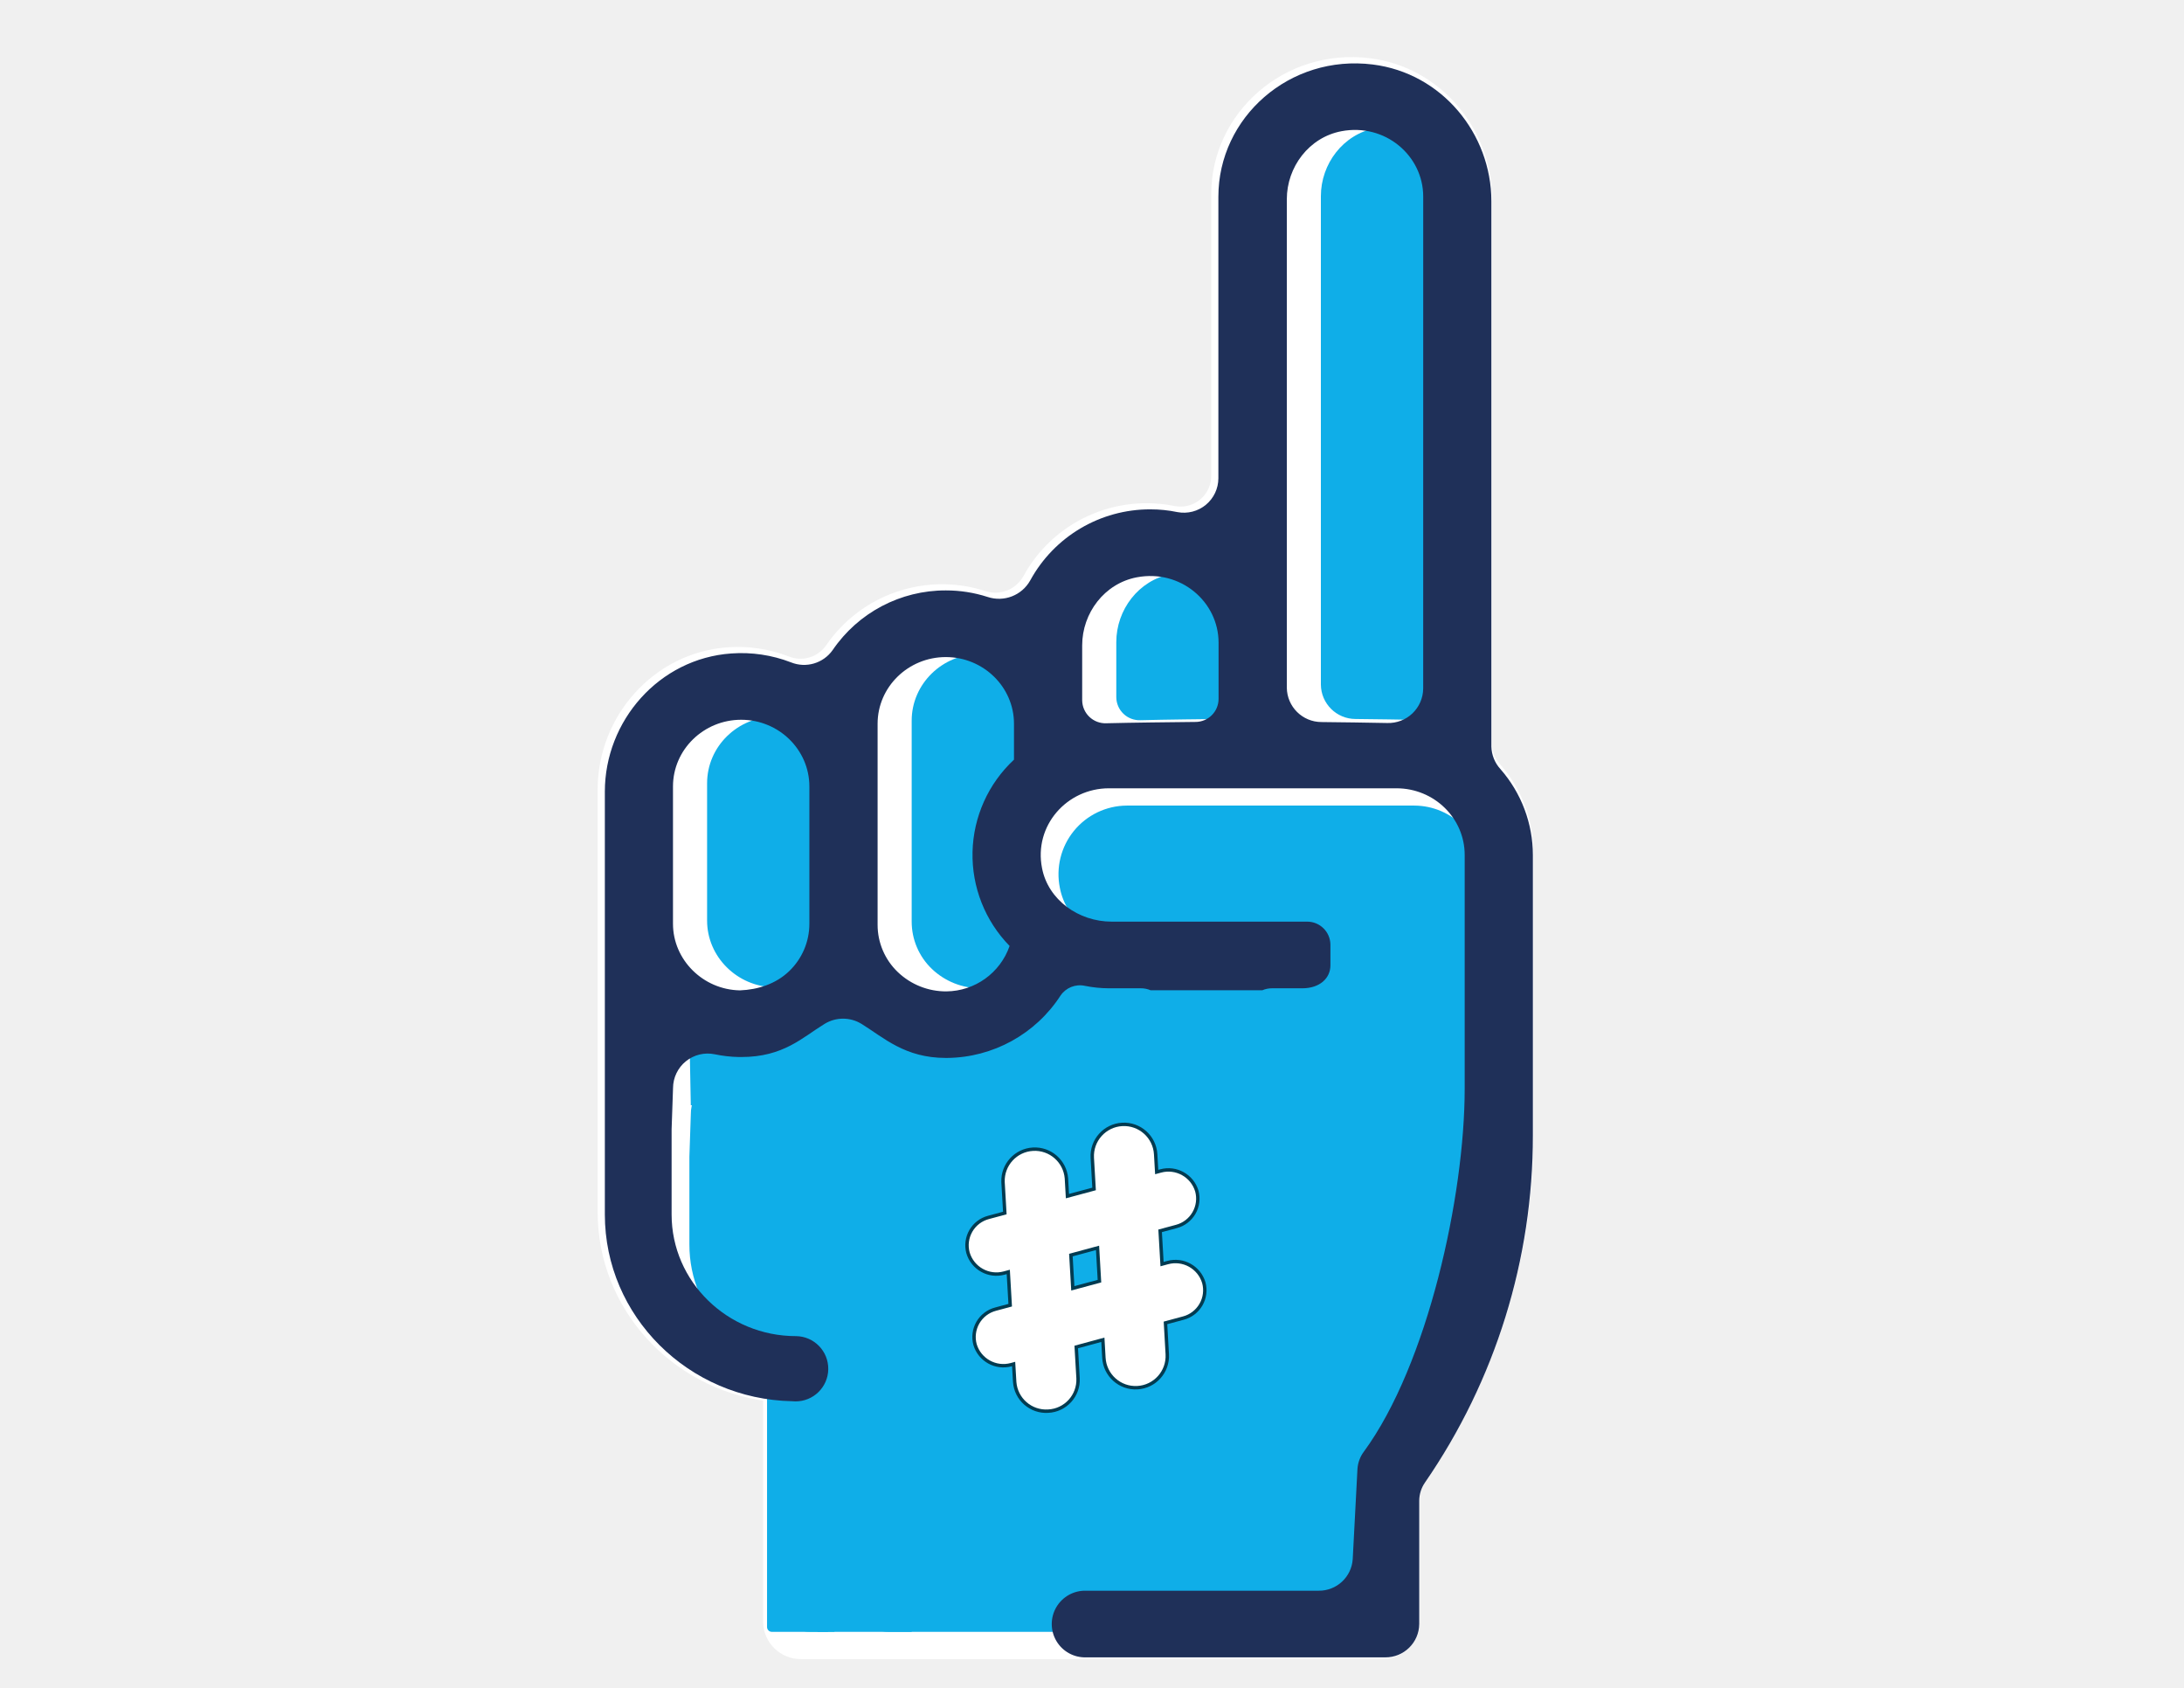
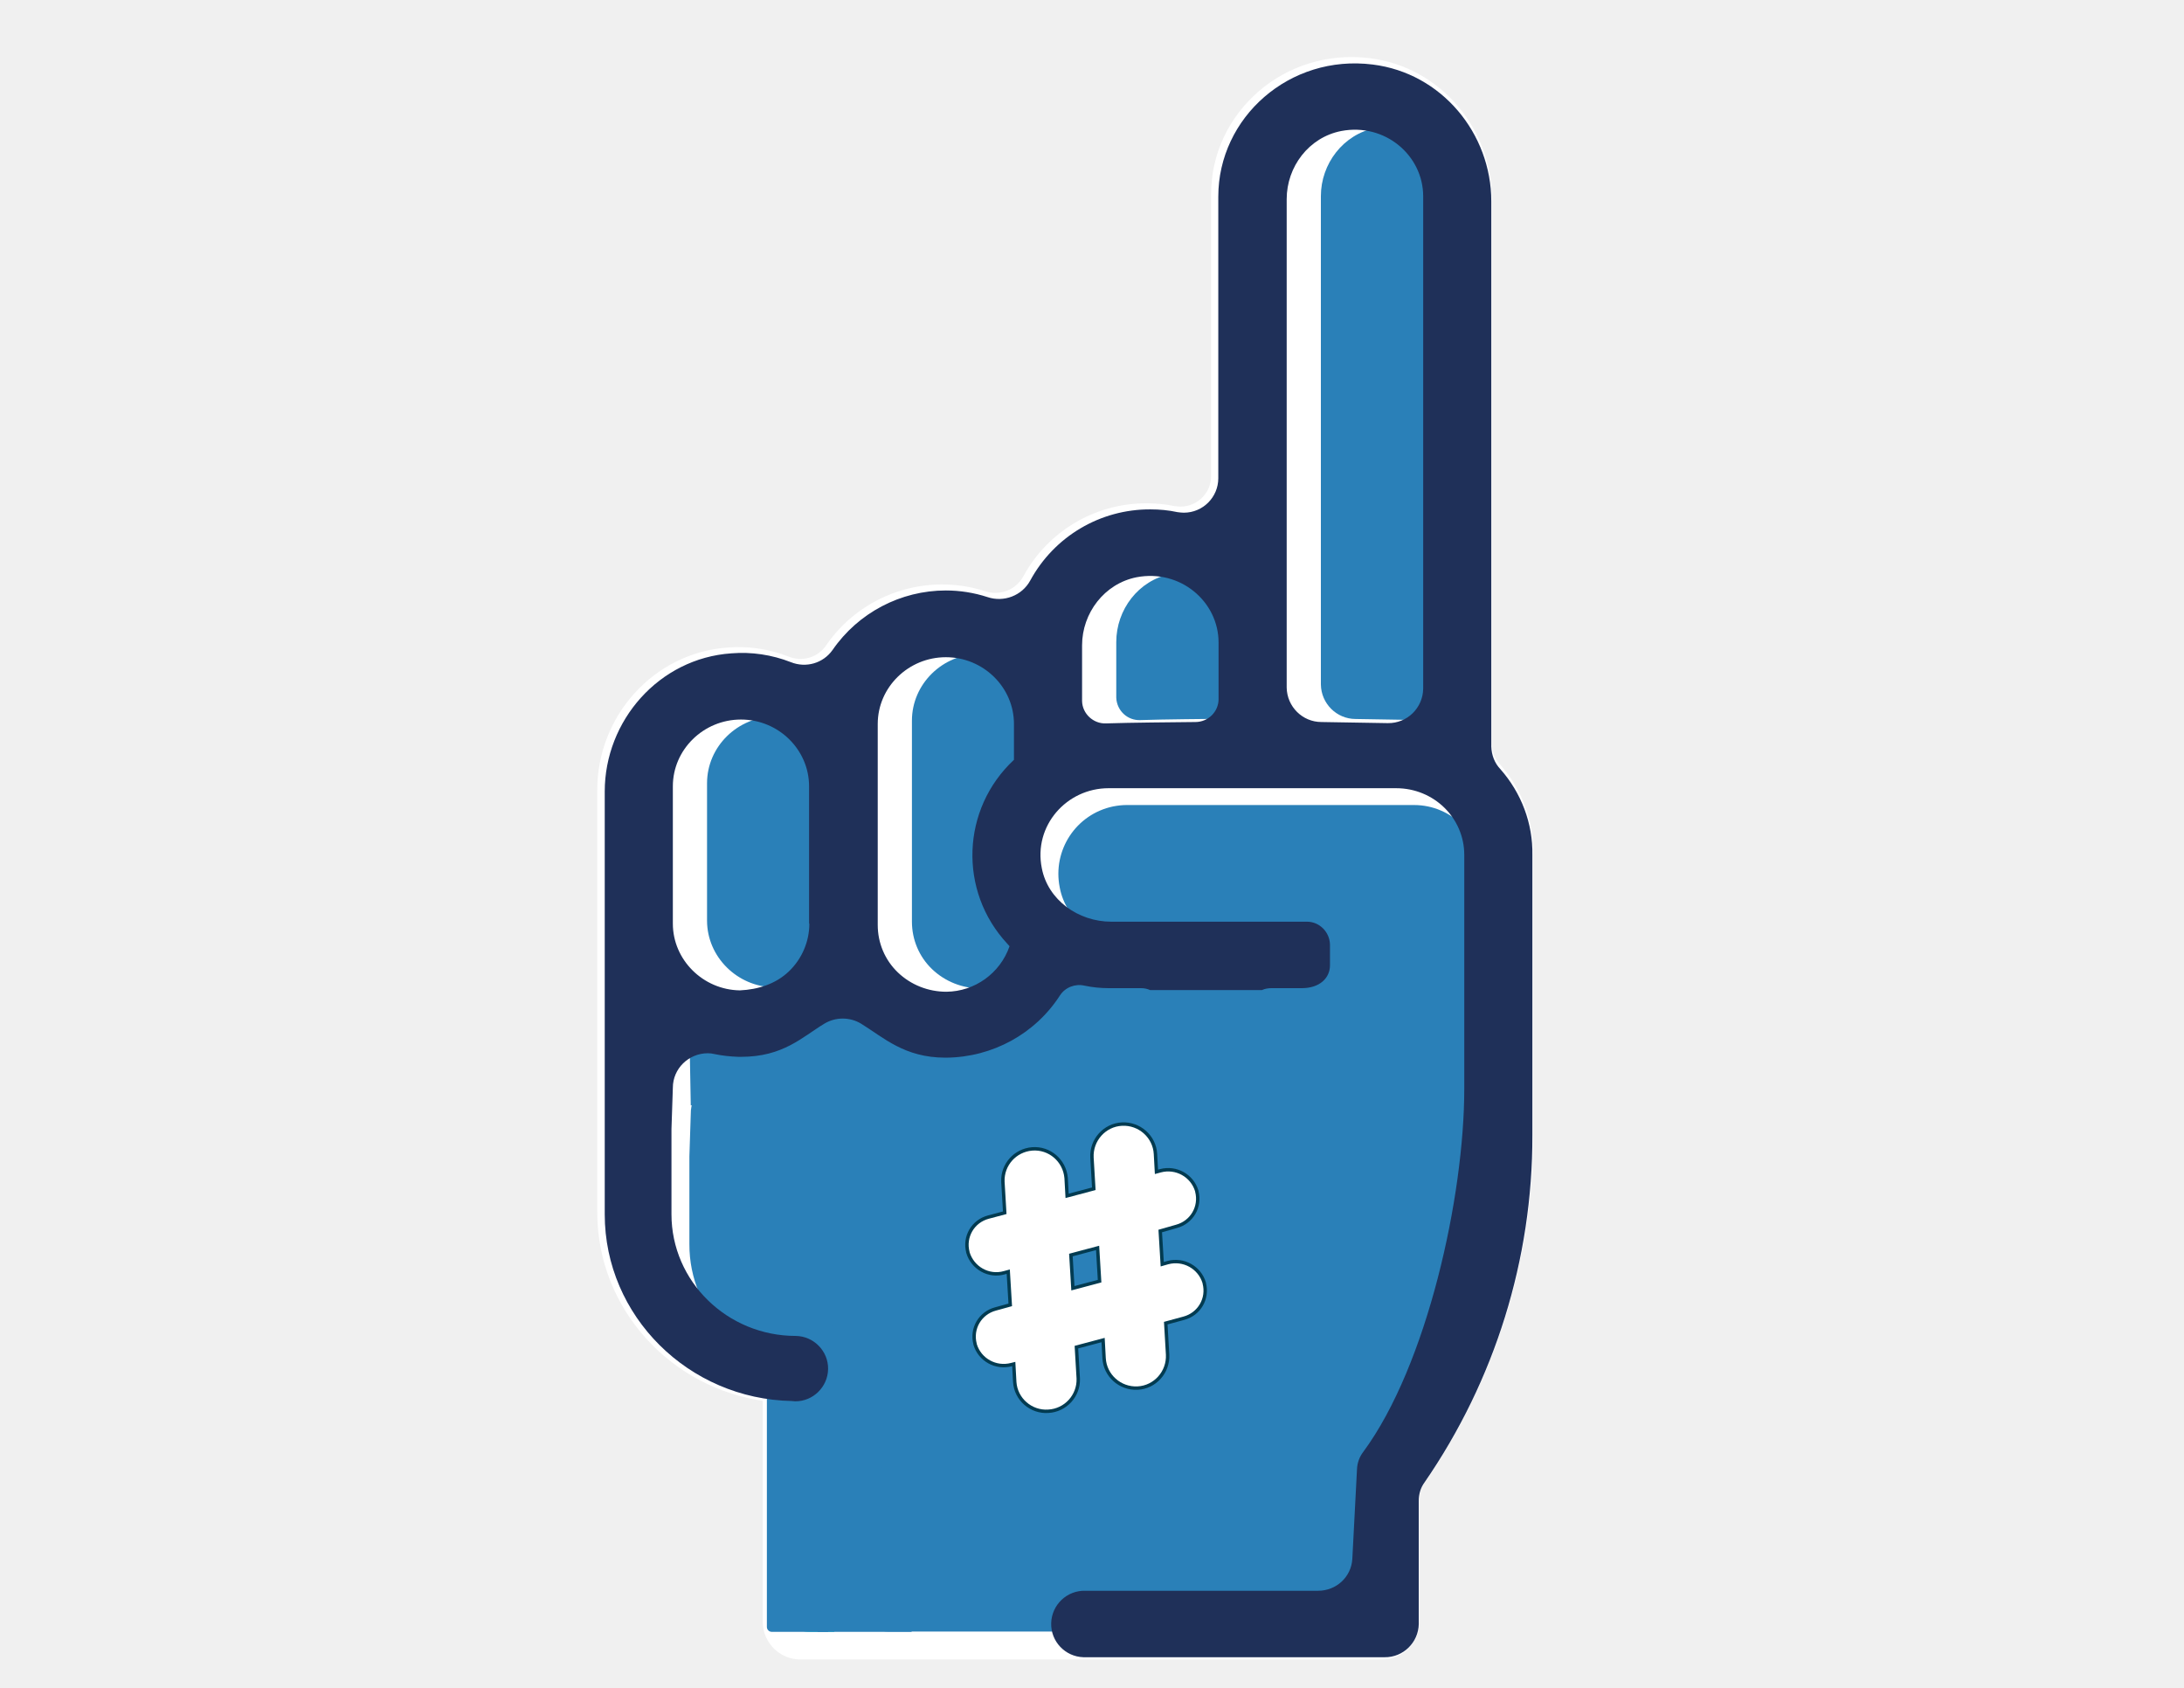
- <svg xmlns="http://www.w3.org/2000/svg" id="Capa_1" data-name="Capa 1" width="792" height="612" viewBox="0 0 792 612">
-   <defs>
-     <style>.cls-1,.cls-5{fill:#fff;}.cls-1{stroke:#fff;stroke-width:2.81px;}.cls-1,.cls-4{stroke-miterlimit:10;}.cls-2{fill:#0faee8;}.cls-3{fill:#07c9dc;}.cls-4{fill:#f2b52a;stroke:#023b51;stroke-width:2.47px;}.cls-6{fill:#1f3059;}</style>
-   </defs>
-   <path class="cls-1" d="M542.94,278.07a12.58,12.58,0,0,1-3.3-8.18V72.13c0-24.57-18-46.5-43-49.62-30.17-3.77-56,19.19-56,47.94V172.6a12.52,12.52,0,0,1-14.92,12.27,47.93,47.93,0,0,0-9.81-1,49.43,49.43,0,0,0-43.58,25.76,13,13,0,0,1-15.5,6,49.62,49.62,0,0,0-56.17,19.27,12.69,12.69,0,0,1-15.09,4.45A50,50,0,0,0,264,236.11c-26.21,1.85-45.86,24.44-45.86,50.12V439.52c0,34.28,26.19,62.66,60,67.11v81.46a12.23,12.23,0,0,0,12.36,12.08h210.6a12.22,12.22,0,0,0,12.36-12.08V543.32a11.66,11.66,0,0,1,2.09-6.6A221.48,221.48,0,0,0,554.69,410.8V309.22A47.32,47.32,0,0,0,542.94,278.07Z" />
-   <path class="cls-2" d="M537.61,404.32c0,40-13.41,103-36.6,135.52a12.31,12.31,0,0,0-2.29,6.5L497,579.89a12.4,12.4,0,0,1-12.35,11.81H322.29a12.4,12.4,0,0,1-12.35-11.81l-3-71.11a12.14,12.14,0,0,0-11.83-12.18v0A45.31,45.31,0,0,1,250,451.18V419.4l.52-15.42a12.67,12.67,0,0,1,15.11-12.57,45.49,45.49,0,0,0,8.72,1h.94c15.3,0,22.15-7.32,30.16-12.37a12.49,12.49,0,0,1,13.45,0c8.07,5.15,15.71,12.7,30.54,12.7h.47a49.24,49.24,0,0,0,41.15-23.25,8.38,8.38,0,0,1,8.84-3.65,43.11,43.11,0,0,0,8.71.93h11.68a8.77,8.77,0,0,1,3.42.72h40.54a8.55,8.55,0,0,1,3.46-.72h11c6.44,0,10.23-3.84,10.23-8.57v-7.76a8.54,8.54,0,0,0-8.52-8.56H409.59c-12,0-22.95-8.11-25.24-19.92a24.89,24.89,0,0,1,24.25-29.86H512.88A24.81,24.81,0,0,1,537.61,317Z" />
-   <path class="cls-3" d="M292.52,496.45c-4.79-9.36-28.09-13.28-49.86-13.18-.14,2-.28,4-.4,6.08a44.64,44.64,0,0,0,24.34,7.23v0a12.14,12.14,0,0,1,11.83,12.18l3,71.11a12.4,12.4,0,0,0,12.35,11.81h8.79C315.68,561.85,306.75,521.49,292.52,496.45Z" />
-   <path class="cls-2" d="M305.88,333.82a23.78,23.78,0,0,1-7.4,17.26c-4.79,4.57-11.22,6.66-17.79,6.9-13.38-.23-24.27-11.07-24.27-24.16V284c0-13.33,11.09-24.17,24.73-24.17s24.73,10.84,24.73,24.17Z" />
-   <path class="cls-2" d="M380.08,274.33a47.17,47.17,0,0,0-1.59,67.52,24.55,24.55,0,0,1-22.92,16.48,25.36,25.36,0,0,1-17.63-7,23.72,23.72,0,0,1-7.33-17.18V261.3c0-13.32,11.1-24.17,24.73-24.17S380.08,248,380.08,261.3Z" />
-   <path class="cls-2" d="M454.27,252.34a8.37,8.37,0,0,1-8.37,8.32c-9,.09-23.18.25-32.36.48a8.41,8.41,0,0,1-8.73-8.31v-20c0-11.69,8.05-22.43,19.79-24.67,15.79-3,29.67,8.8,29.67,23.71Z" />
-   <path class="cls-2" d="M528.46,248.57a12.62,12.62,0,0,1-13,12.48c-7.4-.15-16.58-.27-23.88-.35A12.58,12.58,0,0,1,479,248.22V71.12c0-11.69,8.06-22.43,19.8-24.66,15.78-3,29.66,8.79,29.66,23.7Z" />
-   <path class="cls-4" d="M426.42,444.12a9.83,9.83,0,0,0,7-12.08,10.13,10.13,0,0,0-12.37-6.86l-2.16.59-.42-7.18a10.89,10.89,0,0,0-21.75,1.2l.68,11.78-10.88,2.93-.41-7.18a10.9,10.9,0,0,0-21.76,1.21l.68,11.77-6.4,1.72a9.83,9.83,0,0,0-7,12.08A10.11,10.11,0,0,0,364,461l2.21-.6.77,13.32-5.8,1.56a9.83,9.83,0,0,0-7,12.08h0a10.11,10.11,0,0,0,12.36,6.86l1.61-.44.43,7.28a10.83,10.83,0,0,0,11.49,10h0a10.77,10.77,0,0,0,10.26-11.23l-.69-11.88L400.51,485l.42,7.28a10.89,10.89,0,0,0,21.75-1.21L422,479.21l6.95-1.87a9.83,9.83,0,0,0,7-12.08h0a10.11,10.11,0,0,0-12.36-6.86l-2.76.75-.77-13.32ZM399.35,465l-10.88,2.93-.77-13.31,10.88-2.94Z" />
-   <path class="cls-5" d="M426.42,444.12a9.83,9.83,0,0,0,7-12.08,10.13,10.13,0,0,0-12.37-6.86l-2.16.59-.42-7.18a10.89,10.89,0,0,0-21.75,1.2l.68,11.78-10.88,2.93-.41-7.18a10.9,10.9,0,0,0-21.76,1.21l.68,11.77-6.4,1.72a9.83,9.83,0,0,0-7,12.08A10.11,10.11,0,0,0,364,461l2.21-.6.77,13.32-5.8,1.56a9.83,9.83,0,0,0-7,12.08h0a10.11,10.11,0,0,0,12.36,6.86l1.61-.44.43,7.28a10.83,10.83,0,0,0,11.49,10h0a10.77,10.77,0,0,0,10.26-11.23l-.69-11.88L400.51,485l.42,7.28a10.89,10.89,0,0,0,21.75-1.21L422,479.21l6.95-1.87a9.83,9.83,0,0,0,7-12.08h0a10.11,10.11,0,0,0-12.36-6.86l-2.76.75-.77-13.32ZM399.35,465l-10.88,2.93-.77-13.31,10.88-2.94Z" />
-   <polygon class="cls-2" points="250.51 400.77 249.99 373.39 305.88 357.98 342.98 371.75 380.08 349.48 454.27 349.48 491.37 332.17 496.31 349.48 485.34 371.75 367.71 397.31 250.51 400.77" />
-   <polygon class="cls-2" points="294.57 477.29 286.03 502.64 294.57 573.45 296.47 591.7 330.64 591.7 311.65 485.02 294.57 477.29" />
-   <path class="cls-2" d="M278.16,498h22.11a0,0,0,0,1,0,0V591.7a0,0,0,0,1,0,0H279.92a1.76,1.76,0,0,1-1.76-1.76V498A0,0,0,0,1,278.16,498Z" />
-   <path class="cls-6" d="M544.13,278.89a12.54,12.54,0,0,1-3.3-8.18V73c0-24.57-18-46.49-43-49.61-30.17-3.78-56,19.18-56,47.94V173.43A12.51,12.51,0,0,1,427,185.69a47.93,47.93,0,0,0-9.81-1,49.47,49.47,0,0,0-43.58,25.75,13,13,0,0,1-15.5,6A49,49,0,0,0,343,214.08a49.48,49.48,0,0,0-41.06,21.65,12.68,12.68,0,0,1-15.09,4.44,50,50,0,0,0-21.65-3.23c-26.21,1.84-45.86,24.44-45.86,50.12V440.35c0,36.9,30.35,67,67.93,67.72.37,0,.74.06,1.12.06a11.83,11.83,0,1,0,.28-23.66v0c-24.88,0-45.12-19.78-45.12-44.09V409.48l.52-15a12.56,12.56,0,0,1,15.1-12.21,47.34,47.34,0,0,0,8.73,1h.94c15.3,0,22.14-7.11,30.16-12a12.78,12.78,0,0,1,13.44,0c8.08,5,15.71,12.33,30.54,12.33h.48A49.55,49.55,0,0,0,384.58,361a8.49,8.49,0,0,1,8.85-3.54,44.59,44.59,0,0,0,8.71.89h11.68a8.79,8.79,0,0,1,3.42.71h40.54a8.71,8.71,0,0,1,3.45-.71h11c6.45,0,10.23-3.72,10.23-8.32v-7.53a8.42,8.42,0,0,0-8.51-8.32H403.13c-12,0-23-7.87-25.24-19.35-3.08-15.43,9-29,24.25-29H506.41c13.66,0,24.74,10.82,24.74,24.17v84.78c0,38.87-13.42,100.05-36.6,131.63a11.75,11.75,0,0,0-2.29,6.31l-1.71,32.59a12.25,12.25,0,0,1-12.36,11.47H393.84a12.09,12.09,0,1,0,0,24.17H502.31a12.22,12.22,0,0,0,12.36-12.08V544.15a11.72,11.72,0,0,1,2.09-6.61,221.43,221.43,0,0,0,39.12-125.92V310.05A47.36,47.36,0,0,0,544.13,278.89ZM293.51,334.94a23.78,23.78,0,0,1-7.4,17.26c-4.78,4.56-11.22,6.65-17.79,6.9-13.38-.24-24.27-11.07-24.27-24.16V285.16c0-13.33,11.1-24.18,24.73-24.18s24.73,10.85,24.73,24.18Zm74.2-59.49A47.19,47.19,0,0,0,366.12,343a24.51,24.51,0,0,1-22.91,16.47,25.27,25.27,0,0,1-17.63-7,23.68,23.68,0,0,1-7.33-17.17V262.42c0-13.32,11.09-24.17,24.73-24.17s24.73,10.85,24.73,24.17Zm74.19-22a8.37,8.37,0,0,1-8.37,8.32c-9,.09-23.18.25-32.36.48a8.42,8.42,0,0,1-8.73-8.32V234c0-11.69,8.06-22.44,19.8-24.67,15.79-3,29.66,8.8,29.66,23.7Zm74.2-3.77a12.62,12.62,0,0,1-13,12.48c-7.39-.15-16.57-.27-23.87-.35a12.58,12.58,0,0,1-12.58-12.48V72.24c0-11.69,8.05-22.43,19.79-24.66,15.79-3,29.67,8.79,29.67,23.7Z" />
+ <svg xmlns="http://www.w3.org/2000/svg" version="1.1" id="Capa_1" x="0px" y="0px" viewBox="0 0 792 612" style="enable-background:new 0 0 792 612;" xml:space="preserve">
+   <style type="text/css">
+ 	.st0{fill:#FFFFFF;stroke:#FFFFFF;stroke-width:2.81;stroke-miterlimit:10;}
+ 	.st1{fill:#2A80B8;}
+ 	.st2{fill:#07C9DC;}
+ 	.st3{fill:#F2B52A;stroke:#023B51;stroke-width:2.47;stroke-miterlimit:10;}
+ 	.st4{fill:#FFFFFF;}
+ 	.st5{fill:#1F3059;}
+ </style>
+   <path class="st0" d="M542.9,278.1c-2.1-2.2-3.2-5.1-3.3-8.2V72.1c0-24.6-18-46.5-43-49.6c-30.2-3.8-56,19.2-56,47.9v102.2  c0,6.9-5.6,12.5-12.5,12.5c-0.8,0-1.6-0.1-2.4-0.2c-3.2-0.7-6.5-1-9.8-1c-18.2-0.1-34.9,9.8-43.6,25.8c-3,5.5-9.6,8-15.5,6  c-20.9-6.7-43.8,1.1-56.2,19.3c-3.4,4.8-9.6,6.6-15.1,4.4c-6.9-2.7-14.2-3.8-21.6-3.2c-26.2,1.9-45.9,24.4-45.9,50.1v153.3  c0,34.3,26.2,62.7,60,67.1v81.5c0.1,6.7,5.6,12.2,12.4,12.1h210.6c6.7,0.1,12.3-5.3,12.4-12.1c0,0,0,0,0,0v-44.8  c0-2.4,0.7-4.7,2.1-6.6c25.5-37,39.2-80.9,39.1-125.9V309.2C554.7,297.8,550.5,286.7,542.9,278.1z" />
+   <path class="st1" d="M537.6,404.3c0,40-13.4,103-36.6,135.5c-1.4,1.9-2.2,4.2-2.3,6.5l-1.7,33.5c-0.3,6.6-5.7,11.8-12.4,11.8H322.3  c-6.6,0-12-5.2-12.4-11.8l-3-71.1c0-6.6-5.2-12-11.8-12.2l0,0c-25-0.1-45.2-20.4-45.1-45.4v-31.8l0.5-15.4  c-0.1-7,5.5-12.7,12.5-12.8c0.9,0,1.7,0.1,2.6,0.2c2.9,0.6,5.8,0.9,8.7,1h0.9c15.3,0,22.1-7.3,30.2-12.4c4.1-2.6,9.3-2.6,13.5,0  c8.1,5.1,15.7,12.7,30.5,12.7h0.5c16.8-0.2,32.3-9,41.1-23.2c1.9-2.9,5.4-4.4,8.8-3.6c2.9,0.6,5.8,0.9,8.7,0.9h11.7  c1.2,0,2.3,0.3,3.4,0.7h40.5c1.1-0.5,2.3-0.7,3.5-0.7h11c6.4,0,10.2-3.8,10.2-8.6v-7.8c0-4.7-3.8-8.5-8.5-8.6h0h-70.8  c-12,0-23-8.1-25.2-19.9c-2.7-13.5,5.9-26.6,19.4-29.4c1.6-0.3,3.2-0.5,4.8-0.5h104.3c13.7,0,24.8,11.2,24.7,24.9c0,0,0,0,0,0V404.3  z" />
+   <path class="st2" d="M292.5,496.5c-4.8-9.4-28.1-13.3-49.9-13.2c-0.1,2-0.3,4-0.4,6.1c7.2,4.7,15.7,7.2,24.3,7.2l0,0  c6.6,0.2,11.9,5.6,11.8,12.2l3,71.1c0.3,6.6,5.7,11.8,12.4,11.8h8.8C315.7,561.8,306.8,521.5,292.5,496.5z" />
+   <path class="st1" d="M305.9,333.8c0,6.5-2.7,12.8-7.4,17.3c-4.8,4.6-11.2,6.7-17.8,6.9c-13.4-0.2-24.3-11.1-24.3-24.2V284  c0-13.3,11.1-24.2,24.7-24.2s24.7,10.8,24.7,24.2L305.9,333.8z" />
+   <path class="st1" d="M380.1,274.3c-19.1,17.7-20.2,47.6-2.4,66.7c0.3,0.3,0.5,0.6,0.8,0.9c-3.4,9.8-12.6,16.4-22.9,16.5  c-6.6,0-12.9-2.5-17.6-7c-4.7-4.5-7.3-10.7-7.3-17.2v-72.9c0-13.3,11.1-24.2,24.7-24.2s24.7,10.9,24.7,24.2V274.3z" />
+   <path class="st1" d="M454.3,252.3c0,4.6-3.8,8.3-8.4,8.3c-9,0.1-23.2,0.2-32.4,0.5c-4.6,0.2-8.5-3.4-8.7-8.1c0-0.1,0-0.2,0-0.2v-20  c0-11.7,8-22.4,19.8-24.7c15.8-3,29.7,8.8,29.7,23.7V252.3z" />
+   <path class="st1" d="M528.5,248.6c-0.1,7-5.8,12.6-12.8,12.5c-0.1,0-0.2,0-0.2,0c-7.4-0.1-16.6-0.3-23.9-0.4  c-6.9,0-12.5-5.6-12.6-12.5V71.1c0-11.7,8.1-22.4,19.8-24.7c15.8-3,29.7,8.8,29.7,23.7L528.5,248.6z" />
+   <path class="st3" d="M426.4,444.1c5.3-1.4,8.4-6.7,7-12c0,0,0-0.1,0-0.1c-1.6-5.3-7.1-8.3-12.4-6.9l-2.2,0.6l-0.4-7.2  c-0.3-6-5.5-10.6-11.5-10.3s-10.6,5.5-10.3,11.5l0,0l0.7,11.8l-10.9,2.9l-0.4-7.2c-0.5-6-5.7-10.5-11.7-10  c-5.8,0.5-10.2,5.4-10,11.2l0.7,11.8l-6.4,1.7c-5.3,1.4-8.4,6.7-7,12c0,0,0,0.1,0,0.1c1.6,5.3,7.1,8.4,12.4,6.9l2.2-0.6l0.8,13.3  l-5.8,1.6c-5.3,1.4-8.4,6.7-7,12c0,0,0,0.1,0,0.1l0,0c1.6,5.3,7.1,8.3,12.4,6.9l1.6-0.4l0.4,7.3c0.4,5.9,5.6,10.4,11.5,10l0,0  c5.9-0.3,10.5-5.3,10.3-11.2l-0.7-11.9l10.9-2.9l0.4,7.3c0.3,6,5.5,10.6,11.5,10.3c6-0.3,10.6-5.5,10.3-11.5l-0.7-11.9l7-1.9  c5.3-1.4,8.4-6.7,7-12c0,0,0-0.1,0-0.1l0,0c-1.6-5.3-7.1-8.3-12.4-6.9l-2.8,0.8l-0.8-13.3L426.4,444.1z M399.4,465l-10.9,2.9  l-0.8-13.3l10.9-2.9L399.4,465z" />
+   <path class="st4" d="M426.4,444.1c5.3-1.4,8.4-6.7,7-12c0,0,0-0.1,0-0.1c-1.6-5.3-7.1-8.3-12.4-6.9l-2.2,0.6l-0.4-7.2  c-0.3-6-5.5-10.6-11.5-10.3s-10.6,5.5-10.3,11.5l0,0l0.7,11.8l-10.9,2.9l-0.4-7.2c-0.5-6-5.7-10.5-11.7-10  c-5.8,0.5-10.2,5.4-10,11.2l0.7,11.8l-6.4,1.7c-5.3,1.4-8.4,6.7-7,12c0,0,0,0.1,0,0.1c1.6,5.3,7.1,8.4,12.4,6.9l2.2-0.6l0.8,13.3  l-5.8,1.6c-5.3,1.4-8.4,6.7-7,12c0,0,0,0.1,0,0.1l0,0c1.6,5.3,7.1,8.3,12.4,6.9l1.6-0.4l0.4,7.3c0.4,5.9,5.6,10.4,11.5,10l0,0  c5.9-0.3,10.5-5.3,10.3-11.2l-0.7-11.9l10.9-2.9l0.4,7.3c0.3,6,5.5,10.6,11.5,10.3c6-0.3,10.6-5.5,10.3-11.5l-0.7-11.9l7-1.9  c5.3-1.4,8.4-6.7,7-12c0,0,0-0.1,0-0.1l0,0c-1.6-5.3-7.1-8.3-12.4-6.9l-2.8,0.8l-0.8-13.3L426.4,444.1z M399.4,465l-10.9,2.9  l-0.8-13.3l10.9-2.9L399.4,465z" />
+   <polygon class="st1" points="250.5,400.8 250,373.4 305.9,358 343,371.8 380.1,349.5 454.3,349.5 491.4,332.2 496.3,349.5   485.3,371.8 367.7,397.3 " />
+   <polygon class="st1" points="294.6,477.3 286,502.6 294.6,573.5 296.5,591.7 330.6,591.7 311.6,485 " />
+   <path class="st1" d="M278.2,498h22.1l0,0v93.7l0,0h-20.4c-1,0-1.8-0.8-1.8-1.8l0,0V498L278.2,498z" />
+   <path class="st5" d="M544.1,278.9c-2.1-2.2-3.2-5.1-3.3-8.2V73c0-24.6-18-46.5-43-49.6c-30.2-3.8-56,19.2-56,47.9v102.1  c0,6.9-5.6,12.5-12.5,12.5c-0.8,0-1.5-0.1-2.3-0.2c-3.2-0.7-6.5-1-9.8-1c-18.2-0.1-34.9,9.8-43.6,25.8c-3,5.5-9.6,8-15.5,6  c-4.9-1.6-10-2.4-15.1-2.4c-16.4,0-31.8,8.1-41.1,21.6c-3.4,4.8-9.6,6.6-15.1,4.4c-6.9-2.7-14.3-3.8-21.6-3.2  c-26.2,1.8-45.9,24.4-45.9,50.1v153.3c0,36.9,30.4,67,67.9,67.7c0.4,0,0.7,0.1,1.1,0.1c6.5,0.1,11.9-5.2,12-11.7s-5.2-11.9-11.7-12  l0,0c-24.9,0-45.1-19.8-45.1-44.1v-30.9l0.5-15c0-6.9,5.7-12.5,12.7-12.5c0.8,0,1.6,0.1,2.4,0.3c2.9,0.6,5.8,0.9,8.7,1h0.9  c15.3,0,22.1-7.1,30.2-12c4.1-2.5,9.3-2.5,13.4,0c8.1,5,15.7,12.3,30.5,12.3h0.5c16.6-0.2,32.1-8.6,41.1-22.6  c1.9-2.9,5.5-4.3,8.9-3.5c2.9,0.6,5.8,0.9,8.7,0.9h11.7c1.2,0,2.3,0.2,3.4,0.7h40.5c1.1-0.5,2.3-0.7,3.5-0.7h11  c6.5,0,10.2-3.7,10.2-8.3v-7.5c-0.1-4.6-3.9-8.4-8.5-8.3h-70.8c-12,0-23-7.9-25.2-19.4c-3.1-15.4,9-29,24.2-29h104.3  c13.7,0,24.7,10.8,24.7,24.2v84.8c0,38.9-13.4,100.1-36.6,131.6c-1.4,1.8-2.2,4-2.3,6.3l-1.7,32.6c-0.4,6.5-5.8,11.5-12.4,11.5  h-84.4c-6.7-0.2-12.2,5.1-12.4,11.7c-0.2,6.7,5.1,12.2,11.7,12.4c0.2,0,0.5,0,0.7,0h108.5c6.7,0.1,12.3-5.3,12.4-12.1c0,0,0,0,0,0  v-44.7c0-2.4,0.7-4.7,2.1-6.6c25.5-37,39.2-80.9,39.1-125.9V310C555.9,298.6,551.7,287.5,544.1,278.9z M293.5,334.9  c0,6.5-2.7,12.8-7.4,17.3c-4.8,4.6-11.2,6.6-17.8,6.9c-13.4-0.2-24.3-11.1-24.3-24.2v-49.8c0-13.3,11.1-24.2,24.7-24.2  c13.6,0,24.7,10.9,24.7,24.2V334.9z M367.7,275.5c-19.1,17.8-20.2,47.6-2.4,66.7c0.3,0.3,0.5,0.6,0.8,0.9  c-3.4,9.8-12.6,16.4-22.9,16.5c-6.6,0-12.9-2.5-17.6-7c-4.7-4.5-7.3-10.7-7.3-17.2v-72.9c0-13.3,11.1-24.2,24.7-24.2  s24.7,10.9,24.7,24.2V275.5z M441.9,253.5c0,4.6-3.8,8.3-8.4,8.3c-9,0.1-23.2,0.2-32.4,0.5c-4.6,0.2-8.6-3.5-8.7-8.1  c0-0.1,0-0.1,0-0.2V234c0-11.7,8.1-22.4,19.8-24.7c15.8-3,29.7,8.8,29.7,23.7V253.5z M516.1,249.7c-0.1,7-5.8,12.6-12.8,12.5  c-0.1,0-0.2,0-0.2,0c-7.4-0.1-16.6-0.3-23.9-0.4c-6.9,0-12.5-5.6-12.6-12.5V72.2c0-11.7,8-22.4,19.8-24.7c15.8-3,29.7,8.8,29.7,23.7  L516.1,249.7z" />
</svg>
